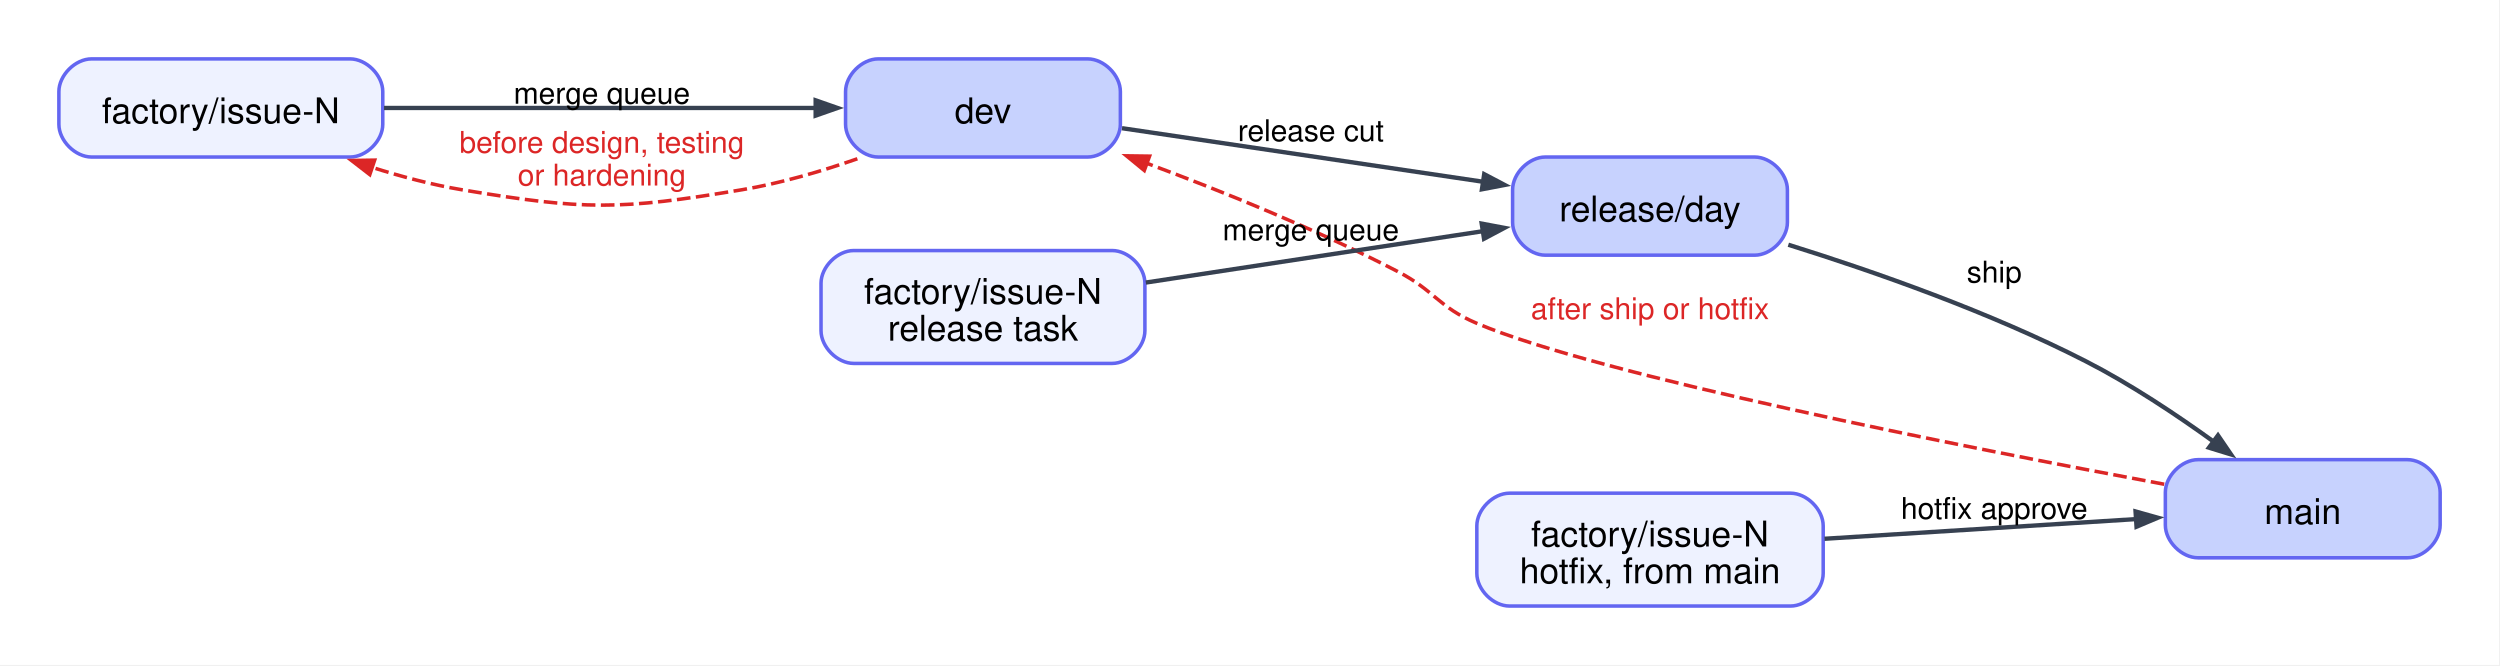
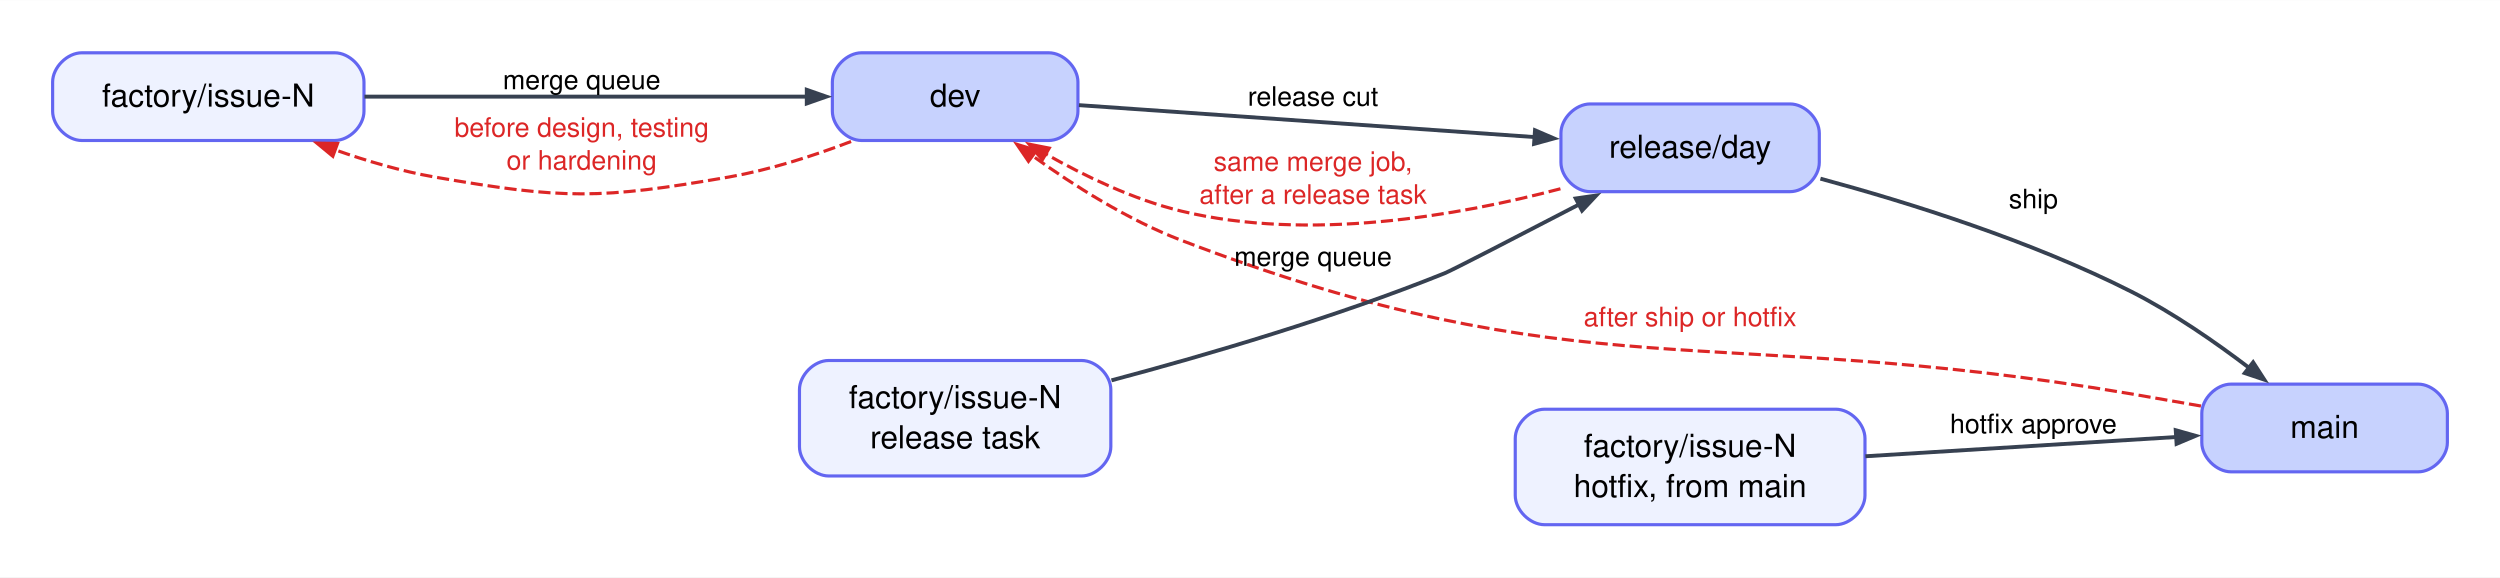
- <svg xmlns="http://www.w3.org/2000/svg" width="917pt" height="244pt" viewBox="0.00 0.00 917.00 244.00">
-   <g id="graph0" class="graph" transform="scale(1 1) rotate(0) translate(21.6 222.3)">
-     <polygon fill="white" stroke="none" points="-21.6,21.6 -21.6,-222.3 895.05,-222.3 895.05,21.6 -21.6,21.6" />
+ <svg xmlns="http://www.w3.org/2000/svg" width="1026pt" height="237pt" viewBox="0.00 0.00 1026.15 236.90">
+   <g id="graph0" class="graph" transform="scale(1 1) rotate(0) translate(21.6 215.3)">
+     <polygon fill="white" stroke="none" points="-21.6,21.6 -21.6,-215.3 1004.55,-215.3 1004.55,21.6 -21.6,21.6" />
    <g id="node1" class="node">
-       <path fill="#eef2ff" stroke="#6366f1" stroke-width="1.3" d="M106.8,-200.7C106.8,-200.7 12,-200.7 12,-200.7 6,-200.7 0,-194.7 0,-188.7 0,-188.7 0,-176.7 0,-176.7 0,-170.7 6,-164.7 12,-164.7 12,-164.7 106.8,-164.7 106.8,-164.7 112.8,-164.7 118.8,-170.7 118.8,-176.7 118.8,-176.7 118.8,-188.7 118.8,-188.7 118.8,-194.7 112.8,-200.7 106.8,-200.7" />
-       <text xml:space="preserve" text-anchor="middle" x="59.4" y="-177.1" font-family="Helvetica,sans-Serif" font-size="13.00">factory/issue-N</text>
+       <path fill="#eef2ff" stroke="#6366f1" stroke-width="1.3" d="M115.8,-193.7C115.8,-193.7 12,-193.7 12,-193.7 6,-193.7 0,-187.7 0,-181.7 0,-181.7 0,-169.7 0,-169.7 0,-163.7 6,-157.7 12,-157.7 12,-157.7 115.8,-157.7 115.8,-157.7 121.8,-157.7 127.8,-163.7 127.8,-169.7 127.8,-169.7 127.8,-181.7 127.8,-181.7 127.8,-187.7 121.8,-193.7 115.8,-193.7" />
+       <text text-anchor="middle" x="63.9" y="-171.6" font-family="Helvetica,sans-Serif" font-size="13.00">factory/issue-N</text>
    </g>
    <g id="node2" class="node">
-       <path fill="#c7d2fe" stroke="#6366f1" stroke-width="1.3" d="M377.35,-200.7C377.35,-200.7 300.55,-200.7 300.55,-200.7 294.55,-200.7 288.55,-194.7 288.55,-188.7 288.55,-188.7 288.55,-176.7 288.55,-176.7 288.55,-170.7 294.55,-164.7 300.55,-164.7 300.55,-164.7 377.35,-164.7 377.35,-164.7 383.35,-164.7 389.35,-170.7 389.35,-176.7 389.35,-176.7 389.35,-188.7 389.35,-188.7 389.35,-194.7 383.35,-200.7 377.35,-200.7" />
-       <text xml:space="preserve" text-anchor="middle" x="338.95" y="-177.1" font-family="Helvetica,sans-Serif" font-size="13.00">dev</text>
+       <path fill="#c7d2fe" stroke="#6366f1" stroke-width="1.3" d="M408.85,-193.7C408.85,-193.7 332.05,-193.7 332.05,-193.7 326.05,-193.7 320.05,-187.7 320.05,-181.7 320.05,-181.7 320.05,-169.7 320.05,-169.7 320.05,-163.7 326.05,-157.7 332.05,-157.7 332.05,-157.7 408.85,-157.7 408.85,-157.7 414.85,-157.7 420.85,-163.7 420.85,-169.7 420.85,-169.7 420.85,-181.7 420.85,-181.7 420.85,-187.7 414.85,-193.7 408.85,-193.7" />
+       <text text-anchor="middle" x="370.45" y="-171.6" font-family="Helvetica,sans-Serif" font-size="13.00">dev</text>
    </g>
    <g id="edge1" class="edge">
-       <path fill="none" stroke="#374151" stroke-width="1.6" d="M119.26,-182.7C165.86,-182.7 230.7,-182.7 277.67,-182.7" />
-       <polygon fill="#374151" stroke="#374151" stroke-width="1.6" points="277.58,-185.5 285.58,-182.7 277.58,-179.9 277.58,-185.5" />
-       <text xml:space="preserve" text-anchor="middle" x="199.17" y="-184.25" font-family="Helvetica,sans-Serif" font-size="11.00">merge queue</text>
+       <path fill="none" stroke="#374151" stroke-width="1.6" d="M128,-175.7C181.41,-175.7 257.43,-175.7 309.82,-175.7" />
+       <polygon fill="#374151" stroke="#374151" stroke-width="1.6" points="309.55,-178.5 317.55,-175.7 309.55,-172.9 309.55,-178.5" />
+       <text text-anchor="middle" x="217.17" y="-178.75" font-family="Helvetica,sans-Serif" font-size="11.00">merge queue</text>
+     </g>
+     <g id="edge8" class="edge">
+       <path fill="none" stroke="#dc2626" stroke-width="1.3" stroke-dasharray="5,2" d="M327.73,-157.29C312.28,-151.39 294.42,-145.64 277.55,-142.7 224.68,-133.5 209.67,-133.5 156.8,-142.7 143.23,-145.06 129.01,-149.25 115.92,-153.87" />
+       <polygon fill="#dc2626" stroke="#dc2626" stroke-width="1.3" points="115.01,-151.22 108.47,-156.61 116.94,-156.48 115.01,-151.22" />
+       <text text-anchor="middle" x="217.17" y="-159.25" font-family="Helvetica,sans-Serif" font-size="11.00" fill="#dc2626">before design, testing</text>
+       <text text-anchor="middle" x="217.17" y="-145.75" font-family="Helvetica,sans-Serif" font-size="11.00" fill="#dc2626">or hardening</text>
+     </g>
+     <g id="node3" class="node">
+       <path fill="#c7d2fe" stroke="#6366f1" stroke-width="1.3" d="M713.15,-172.7C713.15,-172.7 631.1,-172.7 631.1,-172.7 625.1,-172.7 619.1,-166.7 619.1,-160.7 619.1,-160.7 619.1,-148.7 619.1,-148.7 619.1,-142.7 625.1,-136.7 631.1,-136.7 631.1,-136.7 713.15,-136.7 713.15,-136.7 719.15,-136.7 725.15,-142.7 725.15,-148.7 725.15,-148.7 725.15,-160.7 725.15,-160.7 725.15,-166.7 719.15,-172.7 713.15,-172.7" />
+       <text text-anchor="middle" x="672.12" y="-150.6" font-family="Helvetica,sans-Serif" font-size="13.00">release/day</text>
+     </g>
+     <g id="edge2" class="edge">
+       <path fill="none" stroke="#374151" stroke-width="1.6" d="M421.27,-172.21C472.66,-168.61 552.94,-162.98 608.57,-159.08" />
+       <polygon fill="#374151" stroke="#374151" stroke-width="1.6" points="608.46,-161.9 616.25,-158.55 608.07,-156.31 608.46,-161.9" />
+       <text text-anchor="middle" x="517.35" y="-171.96" font-family="Helvetica,sans-Serif" font-size="11.00">release cut</text>
    </g>
    <g id="edge7" class="edge">
-       <path fill="none" stroke="#dc2626" stroke-width="1.3" stroke-dasharray="5,2" d="M292.88,-164.06C279.49,-159.39 264.63,-155.05 250.55,-152.7 205.51,-145.18 192.84,-145.18 147.8,-152.7 136.91,-154.52 125.55,-157.53 114.77,-160.95" />
-       <polygon fill="#dc2626" stroke="#dc2626" stroke-width="1.3" points="114.04,-158.25 107.34,-163.43 115.82,-163.56 114.04,-158.25" />
-       <text xml:space="preserve" text-anchor="middle" x="199.17" y="-166.25" font-family="Helvetica,sans-Serif" font-size="11.00" fill="#dc2626">before design, testing</text>
-       <text xml:space="preserve" text-anchor="middle" x="199.17" y="-154.25" font-family="Helvetica,sans-Serif" font-size="11.00" fill="#dc2626">or hardening</text>
-     </g>
-     <g id="node3" class="node">
-       <path fill="#c7d2fe" stroke="#6366f1" stroke-width="1.3" d="M622.02,-164.7C622.02,-164.7 545.22,-164.7 545.22,-164.7 539.22,-164.7 533.22,-158.7 533.22,-152.7 533.22,-152.7 533.22,-140.7 533.22,-140.7 533.22,-134.7 539.22,-128.7 545.22,-128.7 545.22,-128.7 622.02,-128.7 622.02,-128.7 628.02,-128.7 634.02,-134.7 634.02,-140.7 634.02,-140.7 634.02,-152.7 634.02,-152.7 634.02,-158.7 628.02,-164.7 622.02,-164.7" />
-       <text xml:space="preserve" text-anchor="middle" x="583.62" y="-141.1" font-family="Helvetica,sans-Serif" font-size="13.00">release/day</text>
-     </g>
-     <g id="edge2" class="edge">
-       <path fill="none" stroke="#374151" stroke-width="1.6" d="M389.94,-175.28C428.44,-169.57 481.8,-161.66 522.61,-155.6" />
-       <polygon fill="#374151" stroke="#374151" stroke-width="1.6" points="522.8,-158.41 530.31,-154.46 521.98,-152.87 522.8,-158.41" />
-       <text xml:space="preserve" text-anchor="middle" x="459.22" y="-170.53" font-family="Helvetica,sans-Serif" font-size="11.00">release cut</text>
+       <path fill="none" stroke="#dc2626" stroke-width="1.3" stroke-dasharray="5,2" d="M618.89,-137.88C576.51,-126.69 515.48,-116.14 463.35,-128.7 443.77,-133.42 423.66,-143.05 407.27,-152.38" />
+       <polygon fill="#dc2626" stroke="#dc2626" stroke-width="1.3" points="406.24,-149.74 400.76,-156.2 409.07,-154.57 406.24,-149.74" />
+       <text text-anchor="middle" x="517.35" y="-145.25" font-family="Helvetica,sans-Serif" font-size="11.00" fill="#dc2626">same merge job,</text>
+       <text text-anchor="middle" x="517.35" y="-131.75" font-family="Helvetica,sans-Serif" font-size="11.00" fill="#dc2626">after a release task</text>
    </g>
    <g id="node4" class="node">
-       <path fill="#c7d2fe" stroke="#6366f1" stroke-width="1.3" d="M861.45,-53.7C861.45,-53.7 784.65,-53.7 784.65,-53.7 778.65,-53.7 772.65,-47.7 772.65,-41.7 772.65,-41.7 772.65,-29.7 772.65,-29.7 772.65,-23.7 778.65,-17.7 784.65,-17.7 784.65,-17.7 861.45,-17.7 861.45,-17.7 867.45,-17.7 873.45,-23.7 873.45,-29.7 873.45,-29.7 873.45,-41.7 873.45,-41.7 873.45,-47.7 867.45,-53.7 861.45,-53.7" />
-       <text xml:space="preserve" text-anchor="middle" x="823.05" y="-30.1" font-family="Helvetica,sans-Serif" font-size="13.00">main</text>
+       <path fill="#c7d2fe" stroke="#6366f1" stroke-width="1.3" d="M970.95,-57.7C970.95,-57.7 894.15,-57.7 894.15,-57.7 888.15,-57.7 882.15,-51.7 882.15,-45.7 882.15,-45.7 882.15,-33.7 882.15,-33.7 882.15,-27.7 888.15,-21.7 894.15,-21.7 894.15,-21.7 970.95,-21.7 970.95,-21.7 976.95,-21.7 982.95,-27.7 982.95,-33.7 982.95,-33.7 982.95,-45.7 982.95,-45.7 982.95,-51.7 976.95,-57.7 970.95,-57.7" />
+       <text text-anchor="middle" x="932.55" y="-35.6" font-family="Helvetica,sans-Serif" font-size="13.00">main</text>
    </g>
    <g id="edge3" class="edge">
-       <path fill="none" stroke="#374151" stroke-width="1.6" d="M634.36,-132.53C666.43,-122.51 708.55,-107.69 743.65,-89.7 759.85,-81.4 776.62,-70.24 790.48,-60.23" />
-       <polygon fill="#374151" stroke="#374151" stroke-width="1.6" points="791.96,-62.61 796.74,-55.61 788.64,-58.1 791.96,-62.61" />
-       <text xml:space="preserve" text-anchor="middle" x="709.9" y="-118.67" font-family="Helvetica,sans-Serif" font-size="11.00">ship</text>
+       <path fill="none" stroke="#374151" stroke-width="1.6" d="M725.61,-142.04C762.43,-132.07 812.21,-116.42 853.15,-95.7 870.24,-87.05 887.73,-74.93 901.84,-64.18" />
+       <polygon fill="#374151" stroke="#374151" stroke-width="1.6" points="903.22,-66.65 907.82,-59.53 899.79,-62.23 903.22,-66.65" />
+       <text text-anchor="middle" x="813.02" y="-129.88" font-family="Helvetica,sans-Serif" font-size="11.00">ship</text>
    </g>
    <g id="edge6" class="edge">
-       <path fill="none" stroke="#dc2626" stroke-width="1.3" stroke-dasharray="5,2" d="M772.23,-44.68C698.74,-58.3 565.12,-84.62 520.1,-103.7 505.91,-109.71 504.78,-115.6 491.1,-122.7 461.59,-138.02 427.25,-151.94 398.77,-162.51" />
-       <polygon fill="#dc2626" stroke="#dc2626" stroke-width="1.3" points="398.13,-159.76 391.58,-165.14 400.06,-165.02 398.13,-159.76" />
-       <text xml:space="preserve" text-anchor="middle" x="583.62" y="-105.25" font-family="Helvetica,sans-Serif" font-size="11.00" fill="#dc2626">after ship or hotfix</text>
+       <path fill="none" stroke="#dc2626" stroke-width="1.3" stroke-dasharray="5,2" d="M881.8,-48.71C872.3,-50.4 862.42,-52.12 853.15,-53.7 680.14,-83.13 627.25,-53.98 463.35,-116.7 441.44,-125.09 419.23,-139.15 402.14,-151.45" />
+       <polygon fill="#dc2626" stroke="#dc2626" stroke-width="1.3" points="400.55,-149.14 395.77,-156.14 403.87,-153.65 400.55,-149.14" />
+       <text text-anchor="middle" x="672.12" y="-81.49" font-family="Helvetica,sans-Serif" font-size="11.00" fill="#dc2626">after ship or hotfix</text>
    </g>
    <g id="node5" class="node">
-       <path fill="#eef2ff" stroke="#6366f1" stroke-width="1.3" d="M386.35,-130.4C386.35,-130.4 291.55,-130.4 291.55,-130.4 285.55,-130.4 279.55,-124.4 279.55,-118.4 279.55,-118.4 279.55,-101 279.55,-101 279.55,-95 285.55,-89 291.55,-89 291.55,-89 386.35,-89 386.35,-89 392.35,-89 398.35,-95 398.35,-101 398.35,-101 398.35,-118.4 398.35,-118.4 398.35,-124.4 392.35,-130.4 386.35,-130.4" />
-       <text xml:space="preserve" text-anchor="middle" x="338.95" y="-110.85" font-family="Helvetica,sans-Serif" font-size="13.00">factory/issue-N</text>
-       <text xml:space="preserve" text-anchor="middle" x="338.95" y="-97.35" font-family="Helvetica,sans-Serif" font-size="13.00">release task</text>
+       <path fill="#eef2ff" stroke="#6366f1" stroke-width="1.3" d="M422.35,-67.4C422.35,-67.4 318.55,-67.4 318.55,-67.4 312.55,-67.4 306.55,-61.4 306.55,-55.4 306.55,-55.4 306.55,-32 306.55,-32 306.55,-26 312.55,-20 318.55,-20 318.55,-20 422.35,-20 422.35,-20 428.35,-20 434.35,-26 434.35,-32 434.35,-32 434.35,-55.4 434.35,-55.4 434.35,-61.4 428.35,-67.4 422.35,-67.4" />
+       <text text-anchor="middle" x="370.45" y="-47.85" font-family="Helvetica,sans-Serif" font-size="13.00">factory/issue-N</text>
+       <text text-anchor="middle" x="370.45" y="-31.35" font-family="Helvetica,sans-Serif" font-size="13.00">release task</text>
    </g>
    <g id="edge4" class="edge">
-       <path fill="none" stroke="#374151" stroke-width="1.6" d="M398.69,-118.66C436.29,-124.39 484.94,-131.81 522.76,-137.57" />
-       <polygon fill="#374151" stroke="#374151" stroke-width="1.6" points="521.89,-140.27 530.22,-138.71 522.74,-134.74 521.89,-140.27" />
-       <text xml:space="preserve" text-anchor="middle" x="459.22" y="-134.15" font-family="Helvetica,sans-Serif" font-size="11.00">merge queue</text>
+       <path fill="none" stroke="#374151" stroke-width="1.6" d="M434.61,-59.25C474.47,-69.85 526.68,-85.21 571.35,-103.2 574.37,-104.42 601.41,-118.39 626.58,-131.47" />
+       <polygon fill="#374151" stroke="#374151" stroke-width="1.6" points="625.18,-133.9 633.57,-135.11 627.76,-128.93 625.18,-133.9" />
+       <text text-anchor="middle" x="517.35" y="-106.25" font-family="Helvetica,sans-Serif" font-size="11.00">merge queue</text>
    </g>
    <g id="node6" class="node">
-       <path fill="#eef2ff" stroke="#6366f1" stroke-width="1.3" d="M635.15,-41.4C635.15,-41.4 532.1,-41.4 532.1,-41.4 526.1,-41.4 520.1,-35.4 520.1,-29.4 520.1,-29.4 520.1,-12 520.1,-12 520.1,-6 526.1,0 532.1,0 532.1,0 635.15,0 635.15,0 641.15,0 647.15,-6 647.15,-12 647.15,-12 647.15,-29.4 647.15,-29.4 647.15,-35.4 641.15,-41.4 635.15,-41.4" />
-       <text xml:space="preserve" text-anchor="middle" x="583.62" y="-21.85" font-family="Helvetica,sans-Serif" font-size="13.00">factory/issue-N</text>
-       <text xml:space="preserve" text-anchor="middle" x="583.62" y="-8.35" font-family="Helvetica,sans-Serif" font-size="13.00">hotfix, from main</text>
+       <path fill="#eef2ff" stroke="#6366f1" stroke-width="1.3" d="M731.9,-47.4C731.9,-47.4 612.35,-47.4 612.35,-47.4 606.35,-47.4 600.35,-41.4 600.35,-35.4 600.35,-35.4 600.35,-12 600.35,-12 600.35,-6 606.35,0 612.35,0 612.35,0 731.9,0 731.9,0 737.9,0 743.9,-6 743.9,-12 743.9,-12 743.9,-35.4 743.9,-35.4 743.9,-41.4 737.9,-47.4 731.9,-47.4" />
+       <text text-anchor="middle" x="672.12" y="-27.85" font-family="Helvetica,sans-Serif" font-size="13.00">factory/issue-N</text>
+       <text text-anchor="middle" x="672.12" y="-11.35" font-family="Helvetica,sans-Serif" font-size="13.00">hotfix, from main</text>
    </g>
    <g id="edge5" class="edge">
-       <path fill="none" stroke="#374151" stroke-width="1.6" d="M647.63,-24.68C683.14,-26.92 727.25,-29.71 762.23,-31.92" />
-       <polygon fill="#374151" stroke="#374151" stroke-width="1.6" points="761.72,-34.69 769.88,-32.4 762.08,-29.11 761.72,-34.69" />
-       <text xml:space="preserve" text-anchor="middle" x="709.9" y="-31.97" font-family="Helvetica,sans-Serif" font-size="11.00">hotfix approve</text>
+       <path fill="none" stroke="#374151" stroke-width="1.6" d="M744.08,-28.09C784.27,-30.58 833.97,-33.66 872.1,-36.02" />
+       <polygon fill="#374151" stroke="#374151" stroke-width="1.6" points="871.45,-38.78 879.61,-36.48 871.8,-33.2 871.45,-38.78" />
+       <text text-anchor="middle" x="813.02" y="-37.57" font-family="Helvetica,sans-Serif" font-size="11.00">hotfix approve</text>
    </g>
  </g>
</svg>
